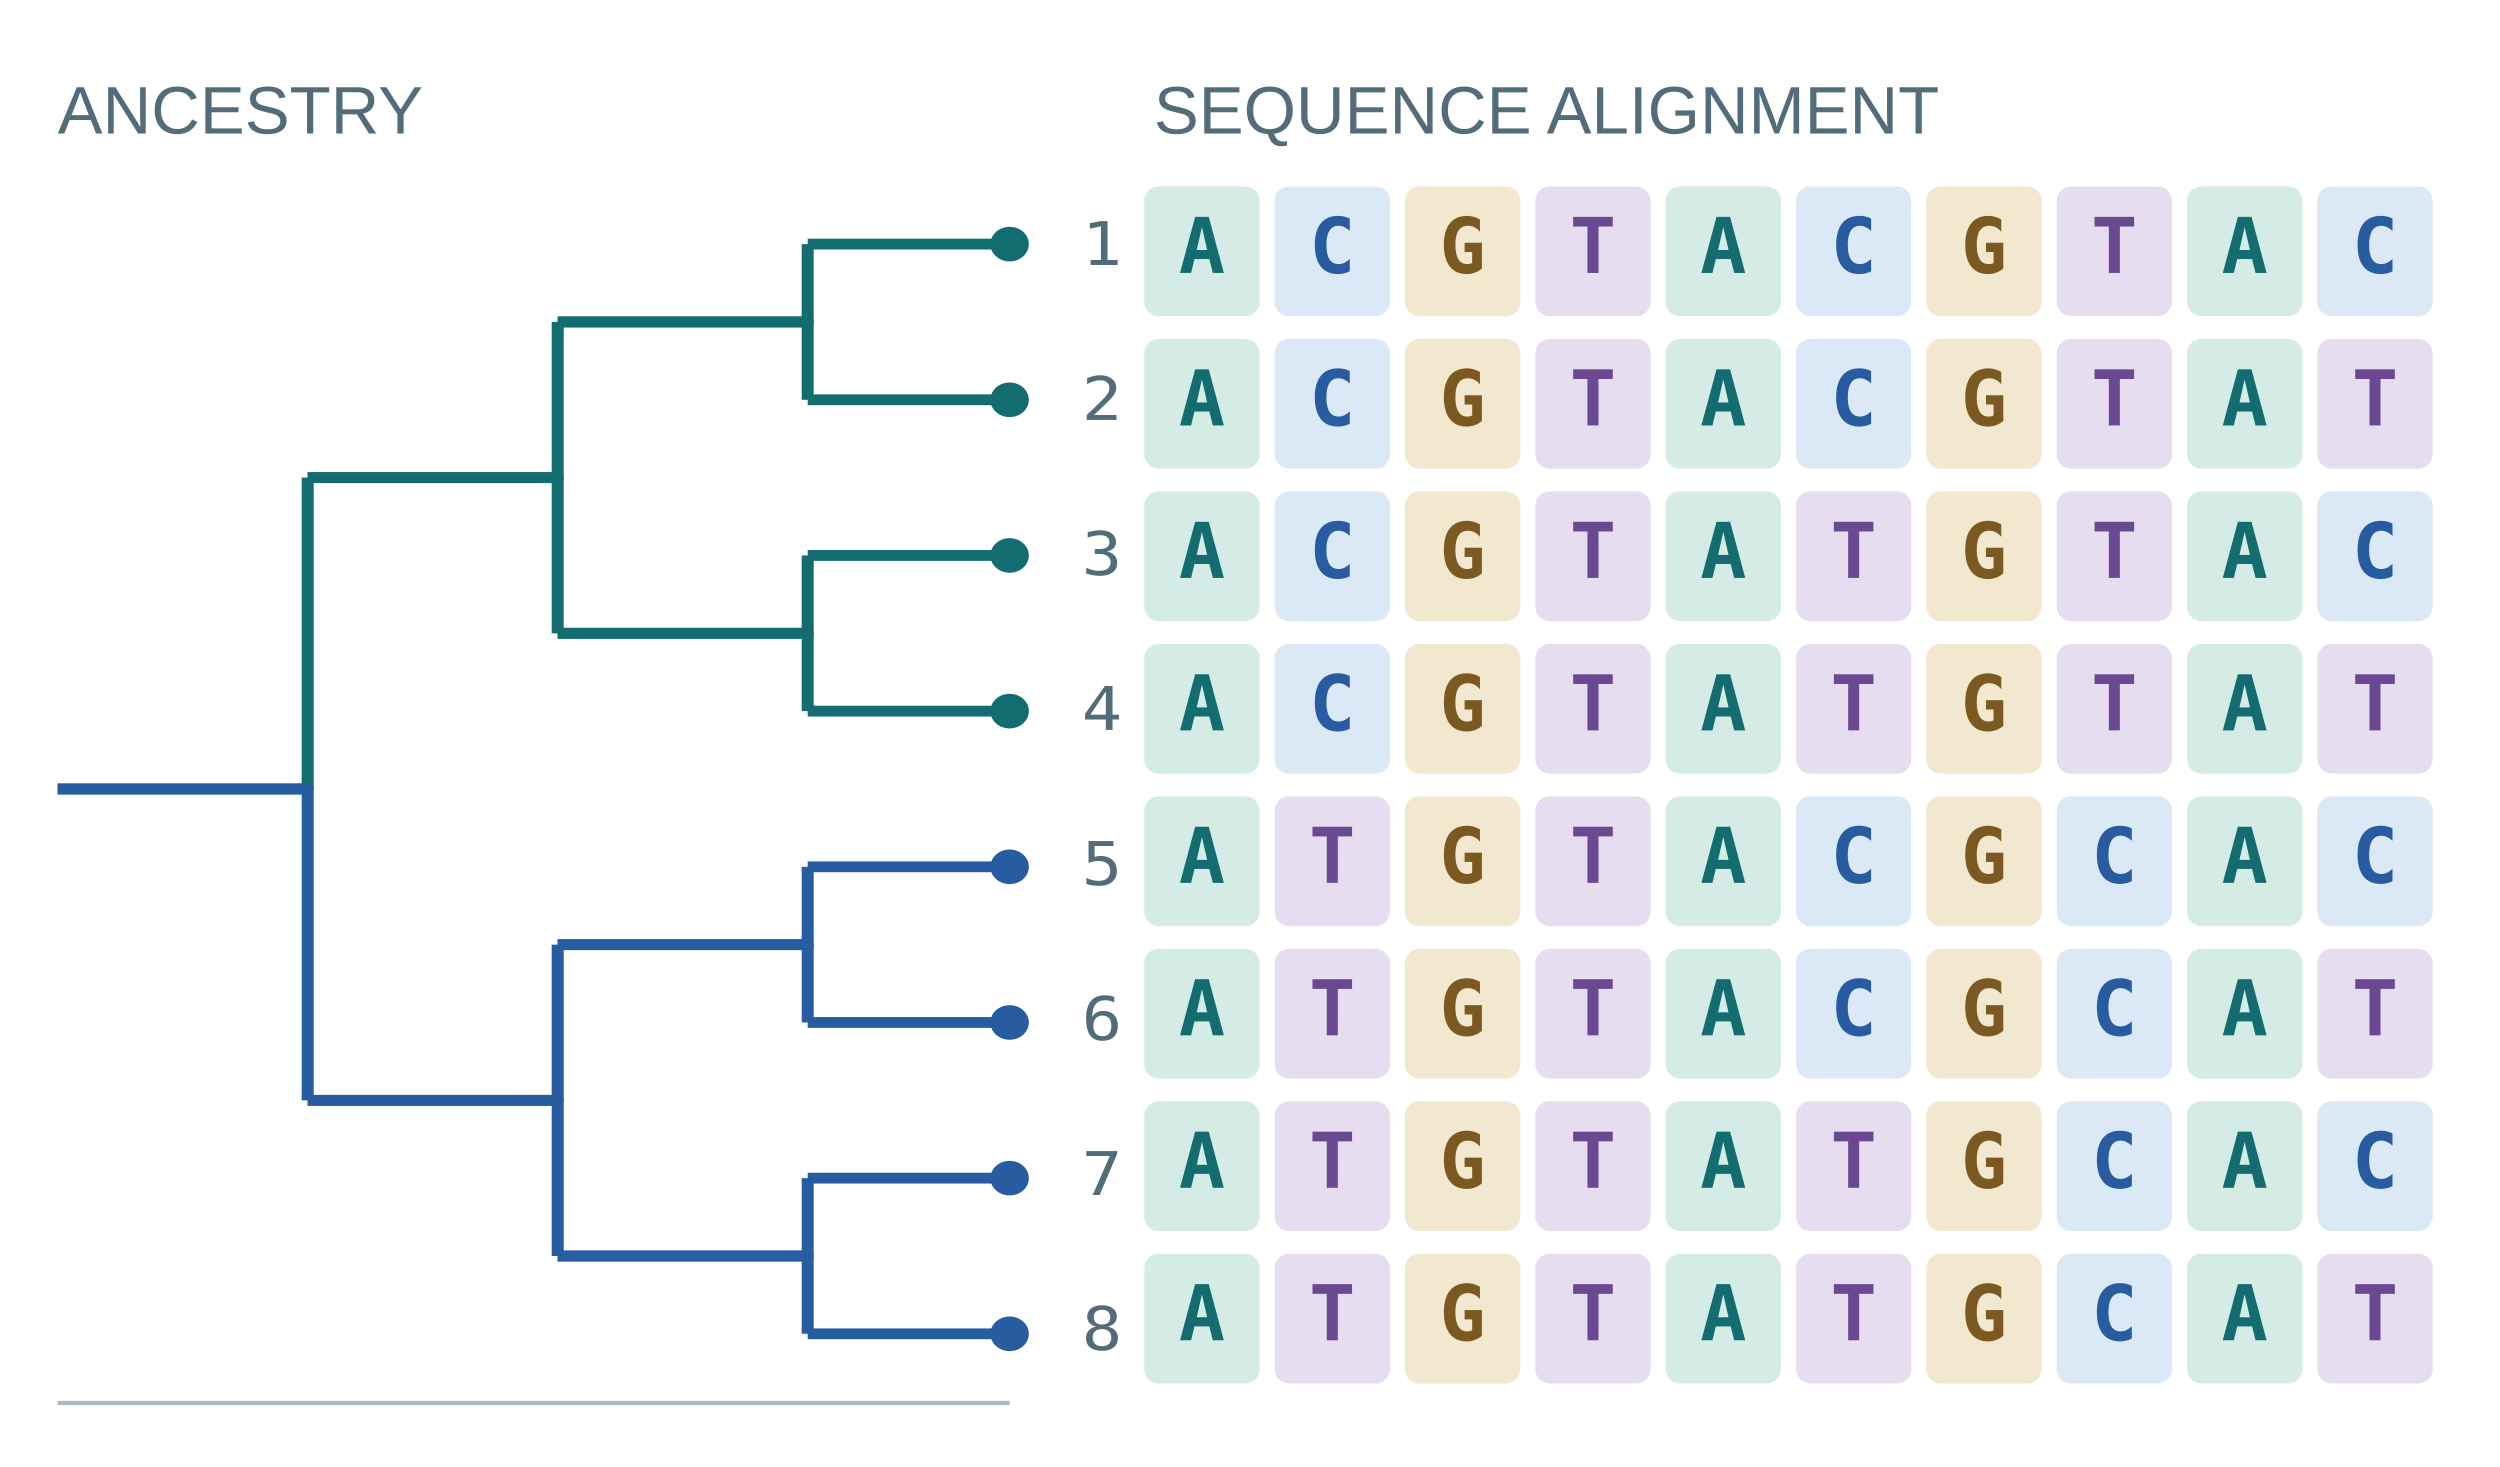
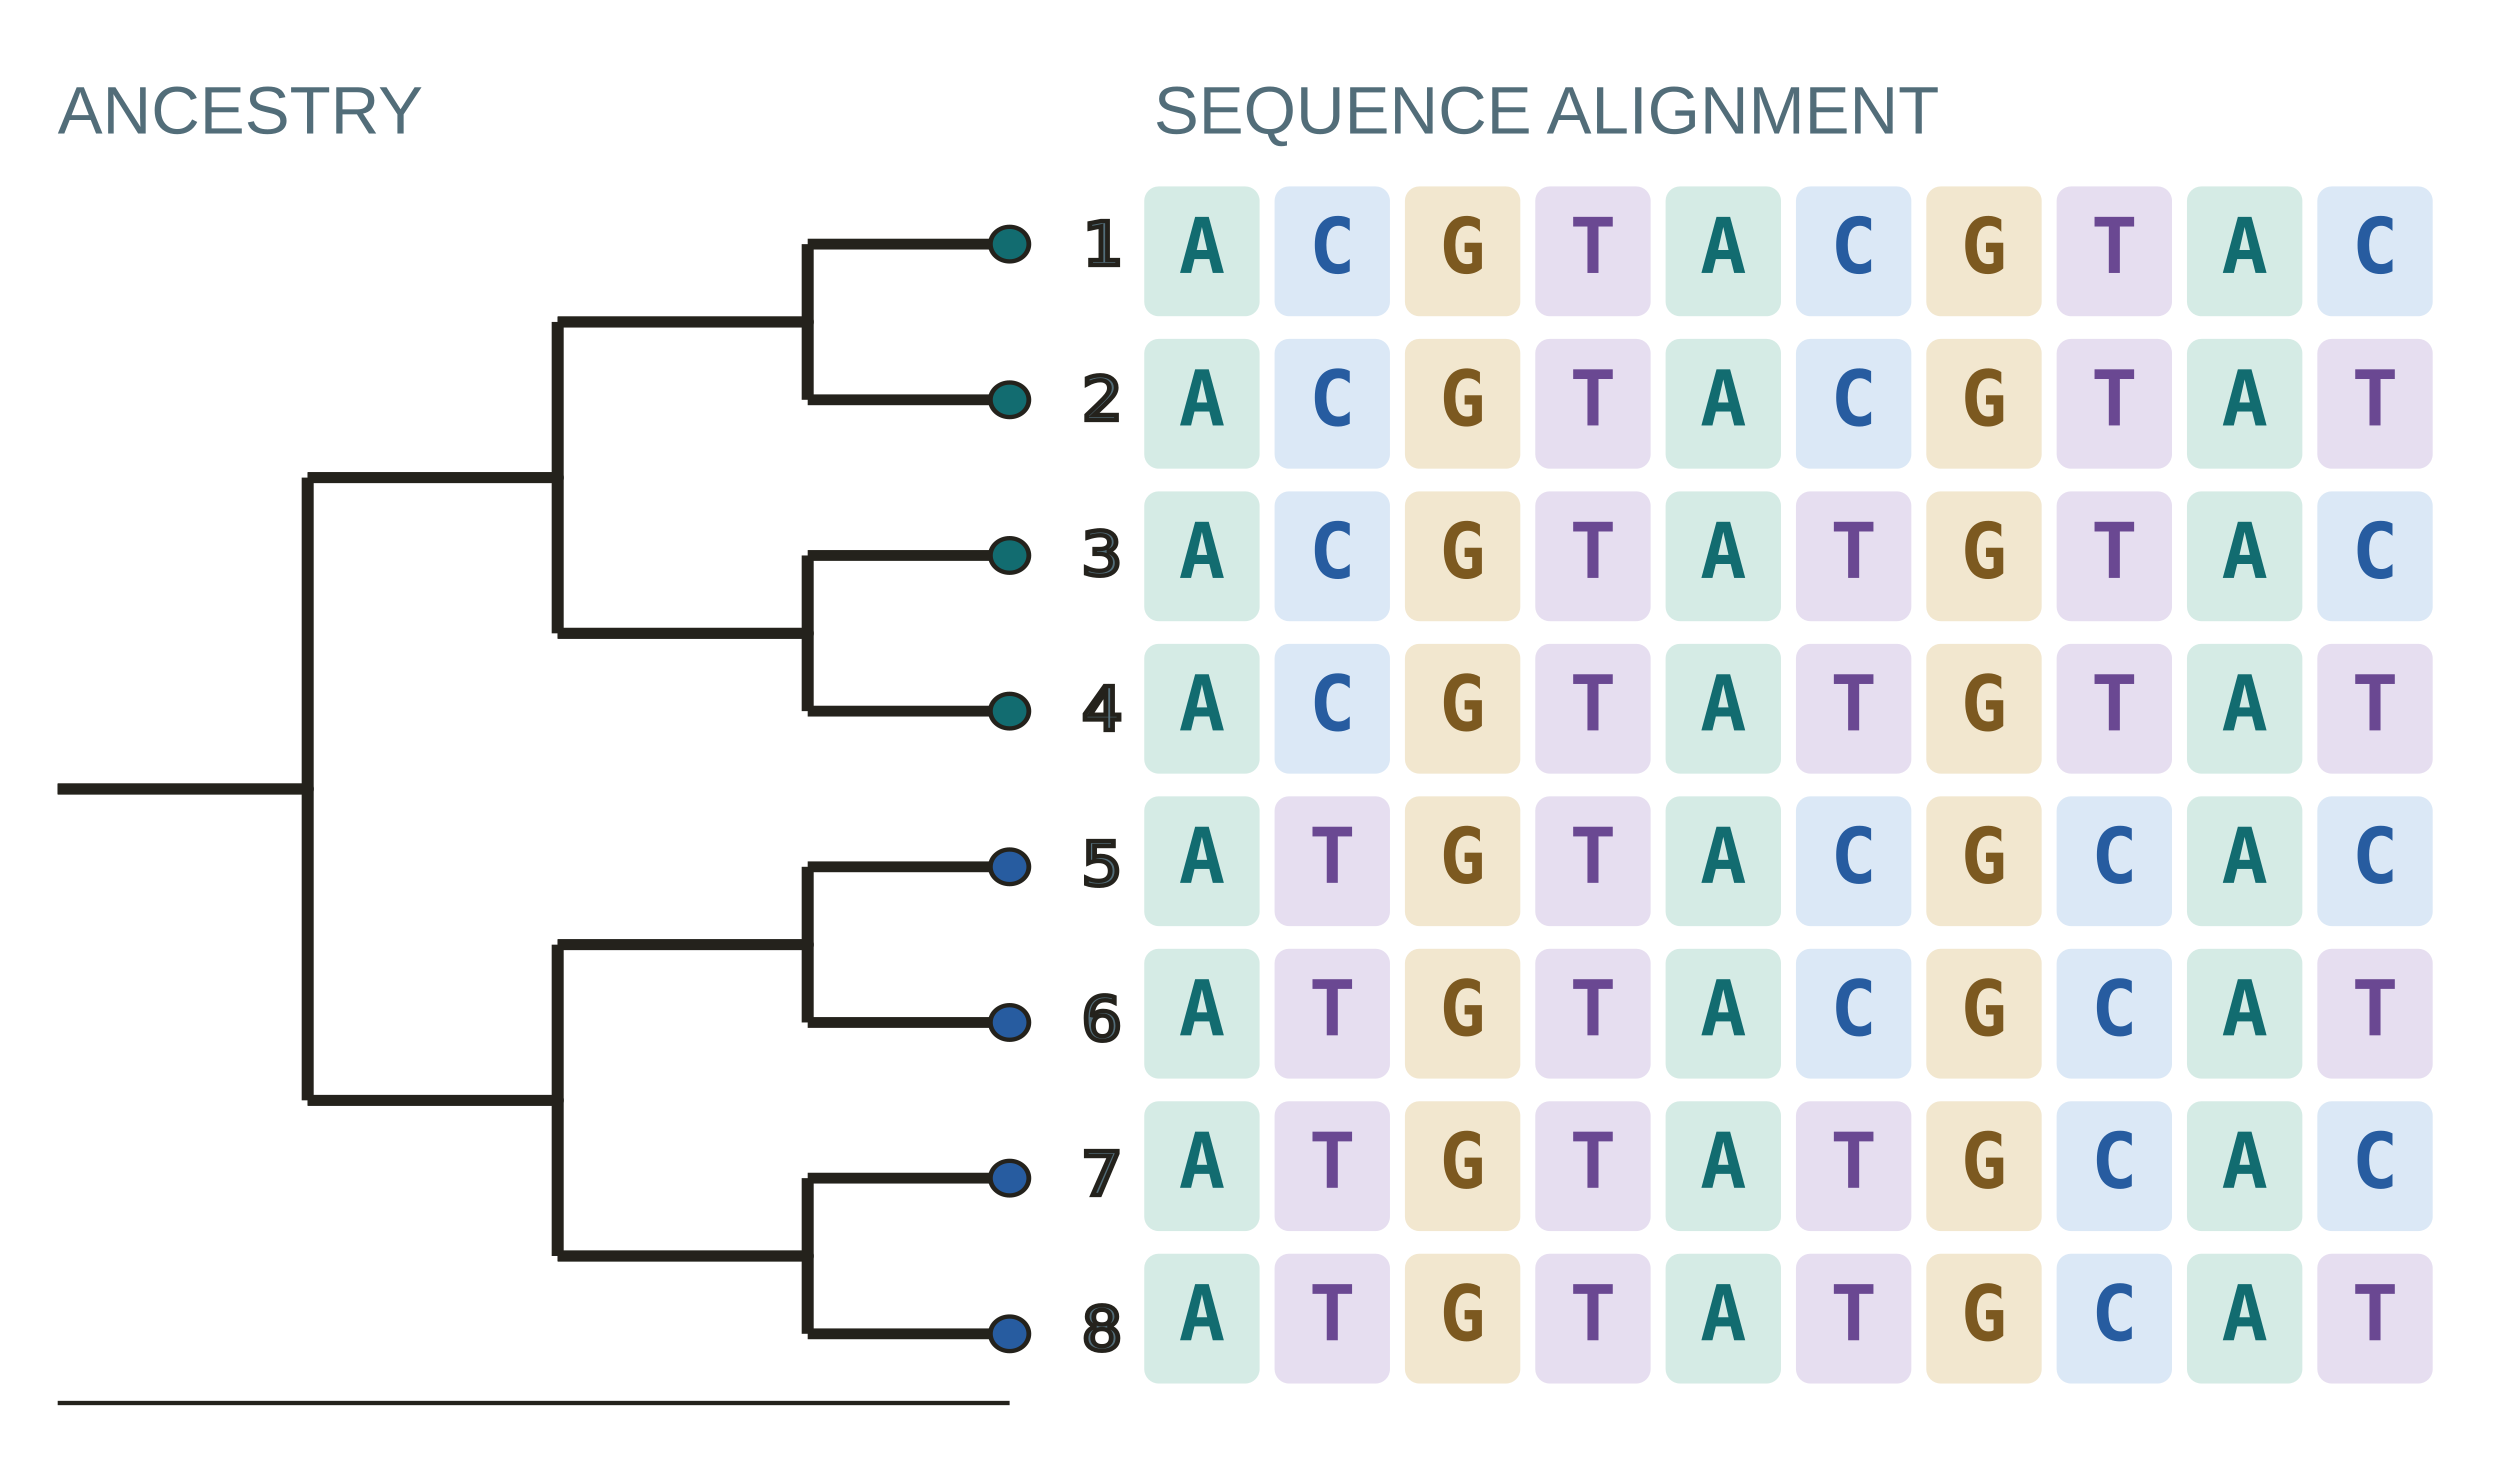
<svg xmlns="http://www.w3.org/2000/svg" viewBox="0 0 520 305" role="img" aria-labelledby="title desc" version="1.1" id="svg115" width="520" height="305">
  <defs id="defs115" />
  <g font-family="'Segoe UI', Arial, sans-serif" font-size="14px" fill="#526d79" id="g2" transform="translate(-10,2.775391)">
-     <text x="22" y="25" id="text1">ANCESTRY</text>
-     <text x="250" y="25" id="text2">SEQUENCE ALIGNMENT</text>
-   </g>
-   <text x="212.927" y="58.238" font-family="monospace" font-size="13.249px" fill="#526d79" id="text23" transform="scale(1.056699,0.9463436)" style="stroke-width:0.946">1</text>
-   <text x="212.927" y="92.307" font-family="monospace" font-size="13.249px" fill="#526d79" id="text34" transform="scale(1.056699,0.9463436)" style="stroke-width:0.946">2</text>
-   <text x="212.927" y="126.375" font-family="monospace" font-size="13.249px" fill="#526d79" id="text45" transform="scale(1.056699,0.9463436)" style="stroke-width:0.946">3</text>
-   <text x="212.927" y="160.443" font-family="monospace" font-size="13.249px" fill="#526d79" id="text56" transform="scale(1.056699,0.9463436)" style="stroke-width:0.946">4</text>
-   <text x="212.927" y="194.512" font-family="monospace" font-size="13.249px" fill="#526d79" id="text67" transform="scale(1.056699,0.9463436)" style="stroke-width:0.946">5</text>
-   <text x="212.927" y="228.58" font-family="monospace" font-size="13.249px" fill="#526d79" id="text78" transform="scale(1.056699,0.9463436)" style="stroke-width:0.946">6</text>
-   <text x="212.927" y="262.649" font-family="monospace" font-size="13.249px" fill="#526d79" id="text89" transform="scale(1.056699,0.9463436)" style="stroke-width:0.946">7</text>
-   <text x="212.927" y="296.717" font-family="monospace" font-size="13.249px" fill="#526d79" id="text100" transform="scale(1.056699,0.9463436)" style="stroke-width:0.946">8</text>
+     <text x="22" y="25" id="text1">
+       <tspan style="font-style:normal;font-variant:normal;font-weight:normal;font-stretch:normal;font-family:Arial;-inkscape-font-specification:Arial" id="tspan1">ANCESTRY</tspan>
+     </text>
+     <text x="250" y="25" id="text2">
+       <tspan style="font-style:normal;font-variant:normal;font-weight:normal;font-stretch:normal;font-family:Arial;-inkscape-font-specification:Arial" id="tspan2">SEQUENCE ALIGNMENT</tspan>
+     </text>
+   </g>
+   <text x="212.927" y="58.238" font-family="monospace" font-size="13.249px" fill="#526d79" id="text23" transform="scale(1.056699,0.9463436)" style="stroke-width:0.946;stroke:#24221c">1</text>
+   <text x="212.927" y="92.307" font-family="monospace" font-size="13.249px" fill="#526d79" id="text34" transform="scale(1.056699,0.9463436)" style="stroke-width:0.946;stroke:#24221c">2</text>
+   <text x="212.927" y="126.375" font-family="monospace" font-size="13.249px" fill="#526d79" id="text45" transform="scale(1.056699,0.9463436)" style="stroke-width:0.946;stroke:#24221c">3</text>
+   <text x="212.927" y="160.443" font-family="monospace" font-size="13.249px" fill="#526d79" id="text56" transform="scale(1.056699,0.9463436)" style="stroke-width:0.946;stroke:#24221c">4</text>
+   <text x="212.927" y="194.512" font-family="monospace" font-size="13.249px" fill="#526d79" id="text67" transform="scale(1.056699,0.9463436)" style="stroke-width:0.946;stroke:#24221c">5</text>
+   <text x="212.927" y="228.58" font-family="monospace" font-size="13.249px" fill="#526d79" id="text78" transform="scale(1.056699,0.9463436)" style="stroke-width:0.946;stroke:#24221c">6</text>
+   <text x="212.927" y="262.649" font-family="monospace" font-size="13.249px" fill="#526d79" id="text89" transform="scale(1.056699,0.9463436)" style="stroke-width:0.946;stroke:#24221c">7</text>
+   <text x="212.927" y="296.717" font-family="monospace" font-size="13.249px" fill="#526d79" id="text100" transform="scale(1.056699,0.9463436)" style="stroke-width:0.946;stroke:#24221c">8</text>
  <g id="g141" transform="translate(-36,-33.22461)">
    <rect x="274" y="72" width="24" height="27" rx="3" fill="#d5ebe5" id="rect23" />
    <text x="286" y="90" text-anchor="middle" font-family="monospace" font-size="16px" font-weight="600" fill="#126c70" id="text24">A</text>
    <rect x="274" y="103.714" width="24" height="27" rx="3" fill="#d5ebe5" id="rect34" />
    <text x="286" y="121.714" text-anchor="middle" font-family="monospace" font-size="16px" font-weight="600" fill="#126c70" id="text35">A</text>
    <rect x="274" y="135.429" width="24" height="27" rx="3" fill="#d5ebe5" id="rect45" />
    <text x="286" y="153.429" text-anchor="middle" font-family="monospace" font-size="16px" font-weight="600" fill="#126c70" id="text46">A</text>
    <rect x="274" y="167.143" width="24" height="27" rx="3" fill="#d5ebe5" id="rect56" />
    <text x="286" y="185.143" text-anchor="middle" font-family="monospace" font-size="16px" font-weight="600" fill="#126c70" id="text57">A</text>
    <rect x="274" y="198.857" width="24" height="27" rx="3" fill="#d5ebe5" id="rect67" />
    <text x="286" y="216.857" text-anchor="middle" font-family="monospace" font-size="16px" font-weight="600" fill="#126c70" id="text68">A</text>
    <rect x="274" y="230.571" width="24" height="27" rx="3" fill="#d5ebe5" id="rect78" />
    <text x="286" y="248.571" text-anchor="middle" font-family="monospace" font-size="16px" font-weight="600" fill="#126c70" id="text79">A</text>
    <rect x="274" y="262.286" width="24" height="27" rx="3" fill="#d5ebe5" id="rect89" />
    <text x="286" y="280.286" text-anchor="middle" font-family="monospace" font-size="16px" font-weight="600" fill="#126c70" id="text90">A</text>
    <rect x="274" y="294" width="24" height="27" rx="3" fill="#d5ebe5" id="rect100" />
    <text x="286" y="312" text-anchor="middle" font-family="monospace" font-size="16px" font-weight="600" fill="#126c70" id="text101">A</text>
  </g>
  <g id="g140" transform="translate(-36.88889,-33.22461)">
    <rect x="302" y="72" width="24" height="27" rx="3" fill="#dbe8f6" id="rect24" />
    <text x="314" y="90" text-anchor="middle" font-family="monospace" font-size="16px" font-weight="600" fill="#275ca0" id="text25">C</text>
    <rect x="302" y="103.714" width="24" height="27" rx="3" fill="#dbe8f6" id="rect35" />
    <text x="314" y="121.714" text-anchor="middle" font-family="monospace" font-size="16px" font-weight="600" fill="#275ca0" id="text36">C</text>
    <rect x="302" y="135.429" width="24" height="27" rx="3" fill="#dbe8f6" id="rect46" />
    <text x="314" y="153.429" text-anchor="middle" font-family="monospace" font-size="16px" font-weight="600" fill="#275ca0" id="text47">C</text>
    <rect x="302" y="167.143" width="24" height="27" rx="3" fill="#dbe8f6" id="rect57" />
    <text x="314" y="185.143" text-anchor="middle" font-family="monospace" font-size="16px" font-weight="600" fill="#275ca0" id="text58">C</text>
    <rect x="302" y="198.857" width="24" height="27" rx="3" fill="#e6def0" id="rect68" />
    <text x="314" y="216.857" text-anchor="middle" font-family="monospace" font-size="16px" font-weight="600" fill="#6a4892" id="text69">T</text>
    <rect x="302" y="230.571" width="24" height="27" rx="3" fill="#e6def0" id="rect79" />
    <text x="314" y="248.571" text-anchor="middle" font-family="monospace" font-size="16px" font-weight="600" fill="#6a4892" id="text80">T</text>
    <rect x="302" y="262.286" width="24" height="27" rx="3" fill="#e6def0" id="rect90" />
    <text x="314" y="280.286" text-anchor="middle" font-family="monospace" font-size="16px" font-weight="600" fill="#6a4892" id="text91">T</text>
    <rect x="302" y="294" width="24" height="27" rx="3" fill="#e6def0" id="rect101" />
    <text x="314" y="312" text-anchor="middle" font-family="monospace" font-size="16px" font-weight="600" fill="#6a4892" id="text102">T</text>
  </g>
  <g id="g139" transform="translate(-37.77778,-33.22461)">
    <rect x="330" y="72" width="24" height="27" rx="3" fill="#f2e7cf" id="rect25" />
    <text x="342" y="90" text-anchor="middle" font-family="monospace" font-size="16px" font-weight="600" fill="#7c5920" id="text26">G</text>
    <rect x="330" y="103.714" width="24" height="27" rx="3" fill="#f2e7cf" id="rect36" />
    <text x="342" y="121.714" text-anchor="middle" font-family="monospace" font-size="16px" font-weight="600" fill="#7c5920" id="text37">G</text>
    <rect x="330" y="135.429" width="24" height="27" rx="3" fill="#f2e7cf" id="rect47" />
    <text x="342" y="153.429" text-anchor="middle" font-family="monospace" font-size="16px" font-weight="600" fill="#7c5920" id="text48">G</text>
    <rect x="330" y="167.143" width="24" height="27" rx="3" fill="#f2e7cf" id="rect58" />
    <text x="342" y="185.143" text-anchor="middle" font-family="monospace" font-size="16px" font-weight="600" fill="#7c5920" id="text59">G</text>
    <rect x="330" y="198.857" width="24" height="27" rx="3" fill="#f2e7cf" id="rect69" />
    <text x="342" y="216.857" text-anchor="middle" font-family="monospace" font-size="16px" font-weight="600" fill="#7c5920" id="text70">G</text>
    <rect x="330" y="230.571" width="24" height="27" rx="3" fill="#f2e7cf" id="rect80" />
    <text x="342" y="248.571" text-anchor="middle" font-family="monospace" font-size="16px" font-weight="600" fill="#7c5920" id="text81">G</text>
    <rect x="330" y="262.286" width="24" height="27" rx="3" fill="#f2e7cf" id="rect91" />
    <text x="342" y="280.286" text-anchor="middle" font-family="monospace" font-size="16px" font-weight="600" fill="#7c5920" id="text92">G</text>
    <rect x="330" y="294" width="24" height="27" rx="3" fill="#f2e7cf" id="rect102" />
    <text x="342" y="312" text-anchor="middle" font-family="monospace" font-size="16px" font-weight="600" fill="#7c5920" id="text103">G</text>
  </g>
  <g id="g138" transform="translate(-38.66667,-33.22461)">
    <rect x="358" y="72" width="24" height="27" rx="3" fill="#e6def0" id="rect26" />
    <text x="370" y="90" text-anchor="middle" font-family="monospace" font-size="16px" font-weight="600" fill="#6a4892" id="text27">T</text>
    <rect x="358" y="103.714" width="24" height="27" rx="3" fill="#e6def0" id="rect37" />
    <text x="370" y="121.714" text-anchor="middle" font-family="monospace" font-size="16px" font-weight="600" fill="#6a4892" id="text38">T</text>
    <rect x="358" y="135.429" width="24" height="27" rx="3" fill="#e6def0" id="rect48" />
    <text x="370" y="153.429" text-anchor="middle" font-family="monospace" font-size="16px" font-weight="600" fill="#6a4892" id="text49">T</text>
    <rect x="358" y="167.143" width="24" height="27" rx="3" fill="#e6def0" id="rect59" />
    <text x="370" y="185.143" text-anchor="middle" font-family="monospace" font-size="16px" font-weight="600" fill="#6a4892" id="text60">T</text>
    <rect x="358" y="198.857" width="24" height="27" rx="3" fill="#e6def0" id="rect70" />
    <text x="370" y="216.857" text-anchor="middle" font-family="monospace" font-size="16px" font-weight="600" fill="#6a4892" id="text71">T</text>
    <rect x="358" y="230.571" width="24" height="27" rx="3" fill="#e6def0" id="rect81" />
    <text x="370" y="248.571" text-anchor="middle" font-family="monospace" font-size="16px" font-weight="600" fill="#6a4892" id="text82">T</text>
    <rect x="358" y="262.286" width="24" height="27" rx="3" fill="#e6def0" id="rect92" />
    <text x="370" y="280.286" text-anchor="middle" font-family="monospace" font-size="16px" font-weight="600" fill="#6a4892" id="text93">T</text>
    <rect x="358" y="294" width="24" height="27" rx="3" fill="#e6def0" id="rect103" />
    <text x="370" y="312" text-anchor="middle" font-family="monospace" font-size="16px" font-weight="600" fill="#6a4892" id="text104">T</text>
  </g>
  <g id="g137" transform="translate(-39.55556,-33.22461)">
    <rect x="386" y="72" width="24" height="27" rx="3" fill="#d5ebe5" id="rect27" />
    <text x="398" y="90" text-anchor="middle" font-family="monospace" font-size="16px" font-weight="600" fill="#126c70" id="text28">A</text>
    <rect x="386" y="103.714" width="24" height="27" rx="3" fill="#d5ebe5" id="rect38" />
    <text x="398" y="121.714" text-anchor="middle" font-family="monospace" font-size="16px" font-weight="600" fill="#126c70" id="text39">A</text>
    <rect x="386" y="135.429" width="24" height="27" rx="3" fill="#d5ebe5" id="rect49" />
    <text x="398" y="153.429" text-anchor="middle" font-family="monospace" font-size="16px" font-weight="600" fill="#126c70" id="text50">A</text>
    <rect x="386" y="167.143" width="24" height="27" rx="3" fill="#d5ebe5" id="rect60" />
    <text x="398" y="185.143" text-anchor="middle" font-family="monospace" font-size="16px" font-weight="600" fill="#126c70" id="text61">A</text>
    <rect x="386" y="198.857" width="24" height="27" rx="3" fill="#d5ebe5" id="rect71" />
    <text x="398" y="216.857" text-anchor="middle" font-family="monospace" font-size="16px" font-weight="600" fill="#126c70" id="text72">A</text>
    <rect x="386" y="230.571" width="24" height="27" rx="3" fill="#d5ebe5" id="rect82" />
    <text x="398" y="248.571" text-anchor="middle" font-family="monospace" font-size="16px" font-weight="600" fill="#126c70" id="text83">A</text>
    <rect x="386" y="262.286" width="24" height="27" rx="3" fill="#d5ebe5" id="rect93" />
    <text x="398" y="280.286" text-anchor="middle" font-family="monospace" font-size="16px" font-weight="600" fill="#126c70" id="text94">A</text>
    <rect x="386" y="294" width="24" height="27" rx="3" fill="#d5ebe5" id="rect104" />
    <text x="398" y="312" text-anchor="middle" font-family="monospace" font-size="16px" font-weight="600" fill="#126c70" id="text105">A</text>
  </g>
  <g id="g136" transform="translate(-40.44444,-33.22461)">
    <rect x="414" y="72" width="24" height="27" rx="3" fill="#dbe8f6" id="rect28" />
    <text x="426" y="90" text-anchor="middle" font-family="monospace" font-size="16px" font-weight="600" fill="#275ca0" id="text29">C</text>
    <rect x="414" y="103.714" width="24" height="27" rx="3" fill="#dbe8f6" id="rect39" />
    <text x="426" y="121.714" text-anchor="middle" font-family="monospace" font-size="16px" font-weight="600" fill="#275ca0" id="text40">C</text>
    <rect x="414" y="135.429" width="24" height="27" rx="3" fill="#e6def0" id="rect50" />
    <text x="426" y="153.429" text-anchor="middle" font-family="monospace" font-size="16px" font-weight="600" fill="#6a4892" id="text51">T</text>
    <rect x="414" y="167.143" width="24" height="27" rx="3" fill="#e6def0" id="rect61" />
    <text x="426" y="185.143" text-anchor="middle" font-family="monospace" font-size="16px" font-weight="600" fill="#6a4892" id="text62">T</text>
    <rect x="414" y="198.857" width="24" height="27" rx="3" fill="#dbe8f6" id="rect72" />
    <text x="426" y="216.857" text-anchor="middle" font-family="monospace" font-size="16px" font-weight="600" fill="#275ca0" id="text73">C</text>
    <rect x="414" y="230.571" width="24" height="27" rx="3" fill="#dbe8f6" id="rect83" />
    <text x="426" y="248.571" text-anchor="middle" font-family="monospace" font-size="16px" font-weight="600" fill="#275ca0" id="text84">C</text>
    <rect x="414" y="262.286" width="24" height="27" rx="3" fill="#e6def0" id="rect94" />
    <text x="426" y="280.286" text-anchor="middle" font-family="monospace" font-size="16px" font-weight="600" fill="#6a4892" id="text95">T</text>
    <rect x="414" y="294" width="24" height="27" rx="3" fill="#e6def0" id="rect105" />
    <text x="426" y="312" text-anchor="middle" font-family="monospace" font-size="16px" font-weight="600" fill="#6a4892" id="text106">T</text>
  </g>
  <g id="g135" transform="translate(-41.33333,-33.22461)">
    <rect x="442" y="72" width="24" height="27" rx="3" fill="#f2e7cf" id="rect29" />
    <text x="454" y="90" text-anchor="middle" font-family="monospace" font-size="16px" font-weight="600" fill="#7c5920" id="text30">G</text>
    <rect x="442" y="103.714" width="24" height="27" rx="3" fill="#f2e7cf" id="rect40" />
    <text x="454" y="121.714" text-anchor="middle" font-family="monospace" font-size="16px" font-weight="600" fill="#7c5920" id="text41">G</text>
    <rect x="442" y="135.429" width="24" height="27" rx="3" fill="#f2e7cf" id="rect51" />
    <text x="454" y="153.429" text-anchor="middle" font-family="monospace" font-size="16px" font-weight="600" fill="#7c5920" id="text52">G</text>
    <rect x="442" y="167.143" width="24" height="27" rx="3" fill="#f2e7cf" id="rect62" />
    <text x="454" y="185.143" text-anchor="middle" font-family="monospace" font-size="16px" font-weight="600" fill="#7c5920" id="text63">G</text>
    <rect x="442" y="198.857" width="24" height="27" rx="3" fill="#f2e7cf" id="rect73" />
    <text x="454" y="216.857" text-anchor="middle" font-family="monospace" font-size="16px" font-weight="600" fill="#7c5920" id="text74">G</text>
    <rect x="442" y="230.571" width="24" height="27" rx="3" fill="#f2e7cf" id="rect84" />
    <text x="454" y="248.571" text-anchor="middle" font-family="monospace" font-size="16px" font-weight="600" fill="#7c5920" id="text85">G</text>
    <rect x="442" y="262.286" width="24" height="27" rx="3" fill="#f2e7cf" id="rect95" />
    <text x="454" y="280.286" text-anchor="middle" font-family="monospace" font-size="16px" font-weight="600" fill="#7c5920" id="text96">G</text>
    <rect x="442" y="294" width="24" height="27" rx="3" fill="#f2e7cf" id="rect106" />
    <text x="454" y="312" text-anchor="middle" font-family="monospace" font-size="16px" font-weight="600" fill="#7c5920" id="text107">G</text>
  </g>
  <g id="g134" transform="translate(-42.22222,-33.22461)">
    <rect x="470" y="72" width="24" height="27" rx="3" fill="#e6def0" id="rect30" />
    <text x="482" y="90" text-anchor="middle" font-family="monospace" font-size="16px" font-weight="600" fill="#6a4892" id="text31">T</text>
    <rect x="470" y="103.714" width="24" height="27" rx="3" fill="#e6def0" id="rect41" />
    <text x="482" y="121.714" text-anchor="middle" font-family="monospace" font-size="16px" font-weight="600" fill="#6a4892" id="text42">T</text>
    <rect x="470" y="135.429" width="24" height="27" rx="3" fill="#e6def0" id="rect52" />
    <text x="482" y="153.429" text-anchor="middle" font-family="monospace" font-size="16px" font-weight="600" fill="#6a4892" id="text53">T</text>
    <rect x="470" y="167.143" width="24" height="27" rx="3" fill="#e6def0" id="rect63" />
    <text x="482" y="185.143" text-anchor="middle" font-family="monospace" font-size="16px" font-weight="600" fill="#6a4892" id="text64">T</text>
    <rect x="470" y="198.857" width="24" height="27" rx="3" fill="#dbe8f6" id="rect74" />
    <text x="482" y="216.857" text-anchor="middle" font-family="monospace" font-size="16px" font-weight="600" fill="#275ca0" id="text75">C</text>
    <rect x="470" y="230.571" width="24" height="27" rx="3" fill="#dbe8f6" id="rect85" />
    <text x="482" y="248.571" text-anchor="middle" font-family="monospace" font-size="16px" font-weight="600" fill="#275ca0" id="text86">C</text>
    <rect x="470" y="262.286" width="24" height="27" rx="3" fill="#dbe8f6" id="rect96" />
    <text x="482" y="280.286" text-anchor="middle" font-family="monospace" font-size="16px" font-weight="600" fill="#275ca0" id="text97">C</text>
    <rect x="470" y="294" width="24" height="27" rx="3" fill="#dbe8f6" id="rect107" />
    <text x="482" y="312" text-anchor="middle" font-family="monospace" font-size="16px" font-weight="600" fill="#275ca0" id="text108">C</text>
  </g>
  <g id="g133" transform="translate(-43.11111,-33.22461)">
    <rect x="498" y="72" width="24" height="27" rx="3" fill="#d5ebe5" id="rect31" />
    <text x="510" y="90" text-anchor="middle" font-family="monospace" font-size="16px" font-weight="600" fill="#126c70" id="text32">A</text>
    <rect x="498" y="103.714" width="24" height="27" rx="3" fill="#d5ebe5" id="rect42" />
    <text x="510" y="121.714" text-anchor="middle" font-family="monospace" font-size="16px" font-weight="600" fill="#126c70" id="text43">A</text>
    <rect x="498" y="135.429" width="24" height="27" rx="3" fill="#d5ebe5" id="rect53" />
    <text x="510" y="153.429" text-anchor="middle" font-family="monospace" font-size="16px" font-weight="600" fill="#126c70" id="text54">A</text>
    <rect x="498" y="167.143" width="24" height="27" rx="3" fill="#d5ebe5" id="rect64" />
    <text x="510" y="185.143" text-anchor="middle" font-family="monospace" font-size="16px" font-weight="600" fill="#126c70" id="text65">A</text>
    <rect x="498" y="198.857" width="24" height="27" rx="3" fill="#d5ebe5" id="rect75" />
    <text x="510" y="216.857" text-anchor="middle" font-family="monospace" font-size="16px" font-weight="600" fill="#126c70" id="text76">A</text>
    <rect x="498" y="230.571" width="24" height="27" rx="3" fill="#d5ebe5" id="rect86" />
    <text x="510" y="248.571" text-anchor="middle" font-family="monospace" font-size="16px" font-weight="600" fill="#126c70" id="text87">A</text>
    <rect x="498" y="262.286" width="24" height="27" rx="3" fill="#d5ebe5" id="rect97" />
    <text x="510" y="280.286" text-anchor="middle" font-family="monospace" font-size="16px" font-weight="600" fill="#126c70" id="text98">A</text>
    <rect x="498" y="294" width="24" height="27" rx="3" fill="#d5ebe5" id="rect108" />
    <text x="510" y="312" text-anchor="middle" font-family="monospace" font-size="16px" font-weight="600" fill="#126c70" id="text109">A</text>
  </g>
  <g id="g132" transform="translate(-44,-33.22461)">
    <rect x="526" y="72" width="24" height="27" rx="3" fill="#dbe8f6" id="rect32" />
    <text x="538" y="90" text-anchor="middle" font-family="monospace" font-size="16px" font-weight="600" fill="#275ca0" id="text33">C</text>
    <rect x="526" y="103.714" width="24" height="27" rx="3" fill="#e6def0" id="rect43" />
    <text x="538" y="121.714" text-anchor="middle" font-family="monospace" font-size="16px" font-weight="600" fill="#6a4892" id="text44">T</text>
    <rect x="526" y="135.429" width="24" height="27" rx="3" fill="#dbe8f6" id="rect54" />
    <text x="538" y="153.429" text-anchor="middle" font-family="monospace" font-size="16px" font-weight="600" fill="#275ca0" id="text55">C</text>
    <rect x="526" y="167.143" width="24" height="27" rx="3" fill="#e6def0" id="rect65" />
    <text x="538" y="185.143" text-anchor="middle" font-family="monospace" font-size="16px" font-weight="600" fill="#6a4892" id="text66">T</text>
    <rect x="526" y="198.857" width="24" height="27" rx="3" fill="#dbe8f6" id="rect76" />
    <text x="538" y="216.857" text-anchor="middle" font-family="monospace" font-size="16px" font-weight="600" fill="#275ca0" id="text77">C</text>
    <rect x="526" y="230.571" width="24" height="27" rx="3" fill="#e6def0" id="rect87" />
    <text x="538" y="248.571" text-anchor="middle" font-family="monospace" font-size="16px" font-weight="600" fill="#6a4892" id="text88">T</text>
    <rect x="526" y="262.286" width="24" height="27" rx="3" fill="#dbe8f6" id="rect98" />
    <text x="538" y="280.286" text-anchor="middle" font-family="monospace" font-size="16px" font-weight="600" fill="#275ca0" id="text99">C</text>
    <rect x="526" y="294" width="24" height="27" rx="3" fill="#e6def0" id="rect109" />
    <text x="538" y="312" text-anchor="middle" font-family="monospace" font-size="16px" font-weight="600" fill="#6a4892" id="text110">T</text>
  </g>
-   <g id="g115" transform="matrix(1,0,0,0.8994354,-16,-7.686324)">
-     <path d="M 28,191 H 80 V 119" fill="none" stroke="#126c70" stroke-width="2.5" stroke-linejoin="round" id="path2" />
-     <path d="m 80,119 h 52 V 83" fill="none" stroke="#126c70" stroke-width="2.5" stroke-linejoin="round" id="path3" />
-     <path d="m 132,83 h 52 V 65" fill="none" stroke="#126c70" stroke-width="2.5" stroke-linejoin="round" id="path4" />
-     <path d="m 184,65 h 42" stroke="#126c70" stroke-width="2.5" id="path5" />
-     <circle cx="226" cy="65" r="4" fill="#126c70" id="circle5" />
-     <path d="m 132,83 h 52 v 18" fill="none" stroke="#126c70" stroke-width="2.5" stroke-linejoin="round" id="path6" />
-     <path d="m 184,101 h 42" stroke="#126c70" stroke-width="2.5" id="path7" />
-     <circle cx="226" cy="101" r="4" fill="#126c70" id="circle7" />
-     <path d="m 80,119 h 52 v 36" fill="none" stroke="#126c70" stroke-width="2.5" stroke-linejoin="round" id="path8" />
-     <path d="m 132,155 h 52 v -18" fill="none" stroke="#126c70" stroke-width="2.5" stroke-linejoin="round" id="path9" />
-     <path d="m 184,137 h 42" stroke="#126c70" stroke-width="2.5" id="path10" />
-     <circle cx="226" cy="137" r="4" fill="#126c70" id="circle10" />
-     <path d="m 132,155 h 52 v 18" fill="none" stroke="#126c70" stroke-width="2.5" stroke-linejoin="round" id="path11" />
-     <path d="m 184,173 h 42" stroke="#126c70" stroke-width="2.5" id="path12" />
-     <circle cx="226" cy="173" r="4" fill="#126c70" id="circle12" />
-     <path d="m 28,191 h 52 v 72" fill="none" stroke="#275ca0" stroke-width="2.5" stroke-linejoin="round" id="path13" />
-     <path d="m 80,263 h 52 v -36" fill="none" stroke="#275ca0" stroke-width="2.5" stroke-linejoin="round" id="path14" />
-     <path d="m 132,227 h 52 v -18" fill="none" stroke="#275ca0" stroke-width="2.5" stroke-linejoin="round" id="path15" />
-     <path d="m 184,209 h 42" stroke="#275ca0" stroke-width="2.5" id="path16" />
-     <circle cx="226" cy="209" r="4" fill="#275ca0" id="circle16" />
-     <path d="m 132,227 h 52 v 18" fill="none" stroke="#275ca0" stroke-width="2.5" stroke-linejoin="round" id="path17" />
-     <path d="m 184,245 h 42" stroke="#275ca0" stroke-width="2.5" id="path18" />
-     <circle cx="226" cy="245" r="4" fill="#275ca0" id="circle18" />
-     <path d="m 80,263 h 52 v 36" fill="none" stroke="#275ca0" stroke-width="2.5" stroke-linejoin="round" id="path19" />
-     <path d="m 132,299 h 52 v -18" fill="none" stroke="#275ca0" stroke-width="2.5" stroke-linejoin="round" id="path20" />
-     <path d="m 184,281 h 42" stroke="#275ca0" stroke-width="2.5" id="path21" />
-     <circle cx="226" cy="281" r="4" fill="#275ca0" id="circle21" />
-     <path d="m 132,299 h 52 v 18" fill="none" stroke="#275ca0" stroke-width="2.5" stroke-linejoin="round" id="path22" />
-     <path d="m 184,317 h 42" stroke="#275ca0" stroke-width="2.5" id="path23" />
-     <circle cx="226" cy="317" r="4" fill="#275ca0" id="circle23" />
-     <path d="M 28,333 H 226" stroke="#a9bdc7" id="path110" />
+   <g id="g115" transform="matrix(1,0,0,0.8994354,-16,-7.686324)" style="stroke:#24221c">
+     <path d="M 28,191 H 80 V 119" fill="none" stroke="#126c70" stroke-width="2.5" stroke-linejoin="round" id="path2" style="stroke:#24221c" />
+     <path d="m 80,119 h 52 V 83" fill="none" stroke="#126c70" stroke-width="2.5" stroke-linejoin="round" id="path3" style="stroke:#24221c" />
+     <path d="m 132,83 h 52 V 65" fill="none" stroke="#126c70" stroke-width="2.5" stroke-linejoin="round" id="path4" style="stroke:#24221c" />
+     <path d="m 184,65 h 42" stroke="#126c70" stroke-width="2.5" id="path5" style="stroke:#24221c" />
+     <circle cx="226" cy="65" r="4" fill="#126c70" id="circle5" style="stroke:#24221c" />
+     <path d="m 132,83 h 52 v 18" fill="none" stroke="#126c70" stroke-width="2.5" stroke-linejoin="round" id="path6" style="stroke:#24221c" />
+     <path d="m 184,101 h 42" stroke="#126c70" stroke-width="2.5" id="path7" style="stroke:#24221c" />
+     <circle cx="226" cy="101" r="4" fill="#126c70" id="circle7" style="stroke:#24221c" />
+     <path d="m 80,119 h 52 v 36" fill="none" stroke="#126c70" stroke-width="2.5" stroke-linejoin="round" id="path8" style="stroke:#24221c" />
+     <path d="m 132,155 h 52 v -18" fill="none" stroke="#126c70" stroke-width="2.5" stroke-linejoin="round" id="path9" style="stroke:#24221c" />
+     <path d="m 184,137 h 42" stroke="#126c70" stroke-width="2.5" id="path10" style="stroke:#24221c" />
+     <circle cx="226" cy="137" r="4" fill="#126c70" id="circle10" style="stroke:#24221c" />
+     <path d="m 132,155 h 52 v 18" fill="none" stroke="#126c70" stroke-width="2.5" stroke-linejoin="round" id="path11" style="stroke:#24221c" />
+     <path d="m 184,173 h 42" stroke="#126c70" stroke-width="2.5" id="path12" style="stroke:#24221c" />
+     <circle cx="226" cy="173" r="4" fill="#126c70" id="circle12" style="stroke:#24221c" />
+     <path d="m 28,191 h 52 v 72" fill="none" stroke="#275ca0" stroke-width="2.5" stroke-linejoin="round" id="path13" style="stroke:#24221c" />
+     <path d="m 80,263 h 52 v -36" fill="none" stroke="#275ca0" stroke-width="2.5" stroke-linejoin="round" id="path14" style="stroke:#24221c" />
+     <path d="m 132,227 h 52 v -18" fill="none" stroke="#275ca0" stroke-width="2.5" stroke-linejoin="round" id="path15" style="stroke:#24221c" />
+     <path d="m 184,209 h 42" stroke="#275ca0" stroke-width="2.5" id="path16" style="stroke:#24221c" />
+     <circle cx="226" cy="209" r="4" fill="#275ca0" id="circle16" style="stroke:#24221c" />
+     <path d="m 132,227 h 52 v 18" fill="none" stroke="#275ca0" stroke-width="2.5" stroke-linejoin="round" id="path17" style="stroke:#24221c" />
+     <path d="m 184,245 h 42" stroke="#275ca0" stroke-width="2.5" id="path18" style="stroke:#24221c" />
+     <circle cx="226" cy="245" r="4" fill="#275ca0" id="circle18" style="stroke:#24221c" />
+     <path d="m 80,263 h 52 v 36" fill="none" stroke="#275ca0" stroke-width="2.5" stroke-linejoin="round" id="path19" style="stroke:#24221c" />
+     <path d="m 132,299 h 52 v -18" fill="none" stroke="#275ca0" stroke-width="2.5" stroke-linejoin="round" id="path20" style="stroke:#24221c" />
+     <path d="m 184,281 h 42" stroke="#275ca0" stroke-width="2.5" id="path21" style="stroke:#24221c" />
+     <circle cx="226" cy="281" r="4" fill="#275ca0" id="circle21" style="stroke:#24221c" />
+     <path d="m 132,299 h 52 v 18" fill="none" stroke="#275ca0" stroke-width="2.5" stroke-linejoin="round" id="path22" style="stroke:#24221c" />
+     <path d="m 184,317 h 42" stroke="#275ca0" stroke-width="2.5" id="path23" style="stroke:#24221c" />
+     <circle cx="226" cy="317" r="4" fill="#275ca0" id="circle23" style="stroke:#24221c" />
+     <path d="M 28,333 H 226" stroke="#a9bdc7" id="path110" style="stroke:#24221c" />
  </g>
</svg>
